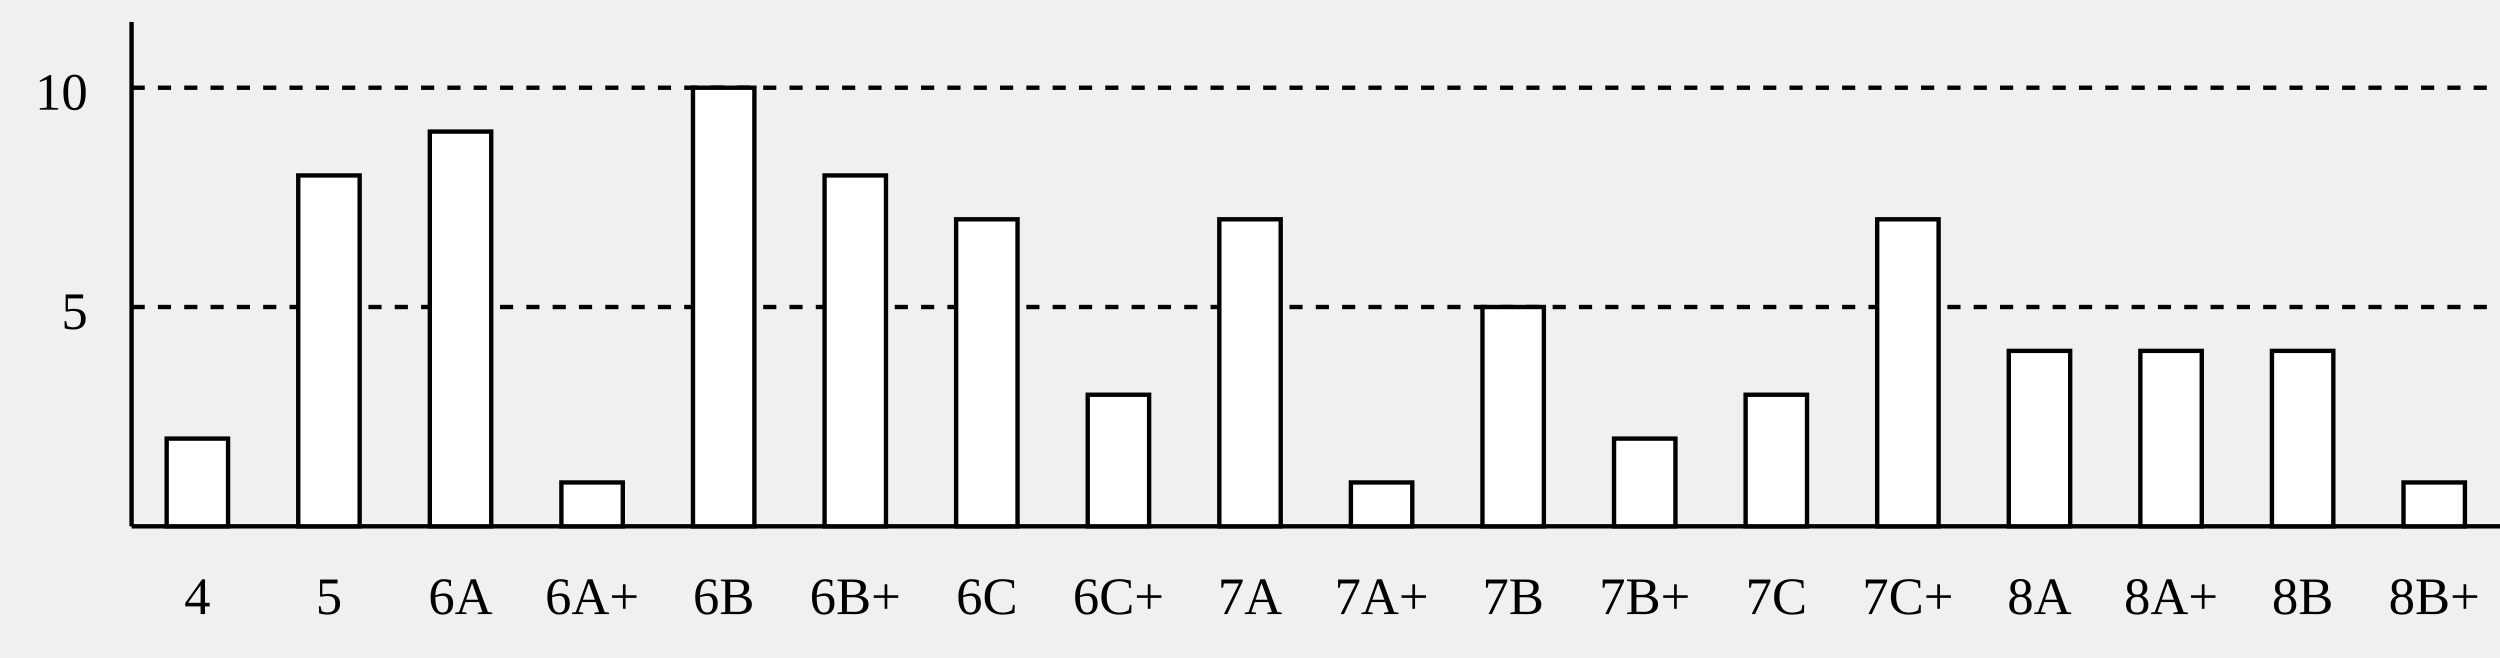
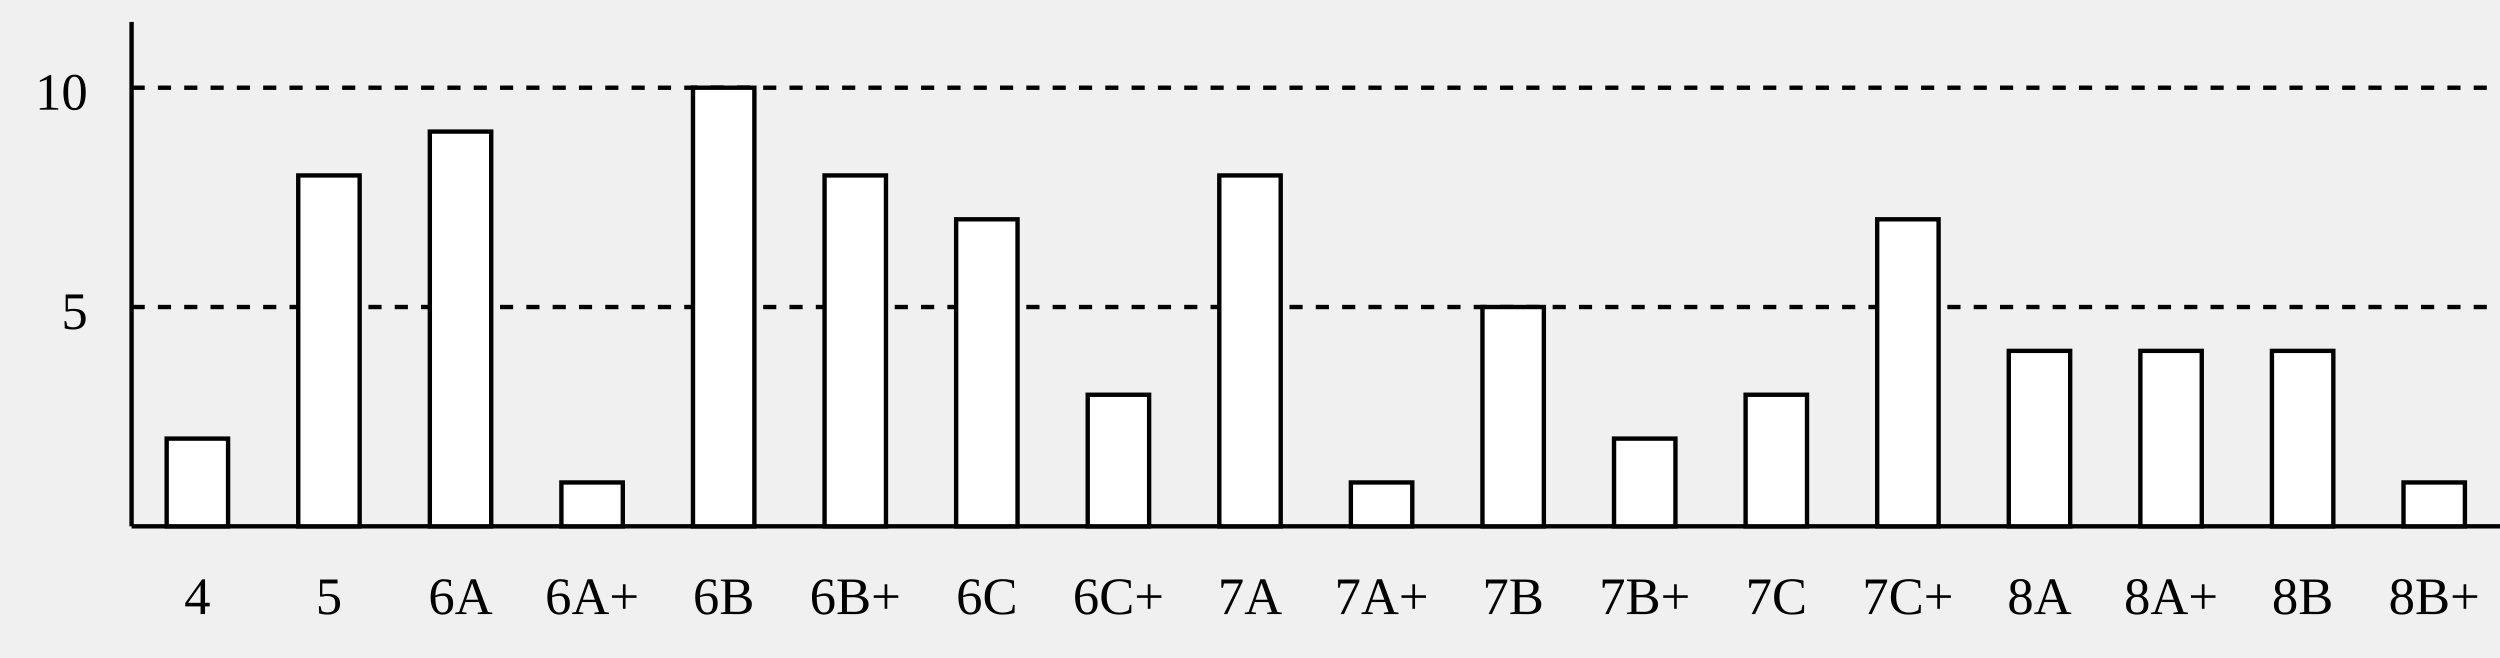
<svg xmlns="http://www.w3.org/2000/svg" width="570" height="150" version="1.1">
  <text x="20" y="25" text-anchor="end">10</text>
  <text x="20" y="75" text-anchor="end">5</text>
  <path d="M30 120 v-115" stroke="black" fill="none" stroke-width="1" />
  <path d="M30 120 h570" stroke="black" fill="none" stroke-width="1" />
  <path d="M30 70 h570" stroke="black" fill="none" stroke-width="1" stroke-dasharray="3" />
  <path d="M30 20 h570" stroke="black" fill="none" stroke-width="1" stroke-dasharray="3" />
  <a href="./boulders/?grade=4">
    <path d="M45 120 h-7 v-20 h14 v20 z" stroke="black" fill="white" stroke-width="1" />
    <text x="45" y="140" text-anchor="middle">4</text>
  </a>
  <a href="./boulders/?grade=5">
    <path d="M75 120 h-7 v-80 h14 v80 z" stroke="black" fill="white" stroke-width="1" />
    <text x="75" y="140" text-anchor="middle">5</text>
  </a>
  <a href="./boulders/?grade=6A">
    <path d="M105 120 h-7 v-90 h14 v90 z" stroke="black" fill="white" stroke-width="1" />
    <text x="105" y="140" text-anchor="middle">6A</text>
  </a>
  <a href="./boulders/?grade=6A%2B">
    <path d="M135 120 h-7 v-10 h14 v10 z" stroke="black" fill="white" stroke-width="1" />
    <text x="135" y="140" text-anchor="middle">6A+</text>
  </a>
  <a href="./boulders/?grade=6B">
    <path d="M165 120 h-7 v-100 h14 v100 z" stroke="black" fill="white" stroke-width="1" />
    <text x="165" y="140" text-anchor="middle">6B</text>
  </a>
  <a href="./boulders/?grade=6B%2B">
    <path d="M195 120 h-7 v-80 h14 v80 z" stroke="black" fill="white" stroke-width="1" />
    <text x="195" y="140" text-anchor="middle">6B+</text>
  </a>
  <a href="./boulders/?grade=6C">
    <path d="M225 120 h-7 v-70 h14 v70 z" stroke="black" fill="white" stroke-width="1" />
    <text x="225" y="140" text-anchor="middle">6C</text>
  </a>
  <a href="./boulders/?grade=6C%2B">
    <path d="M255 120 h-7 v-30 h14 v30 z" stroke="black" fill="white" stroke-width="1" />
    <text x="255" y="140" text-anchor="middle">6C+</text>
  </a>
  <a href="./boulders/?grade=7A">
-     <path d="M285 120 h-7 v-70 h14 v70 z" stroke="black" fill="white" stroke-width="1" />
+     <path d="M285 120 h-7 v-80 h14 v80 z" stroke="black" fill="white" stroke-width="1" />
    <text x="285" y="140" text-anchor="middle">7A</text>
  </a>
  <a href="./boulders/?grade=7A%2B">
    <path d="M315 120 h-7 v-10 h14 v10 z" stroke="black" fill="white" stroke-width="1" />
    <text x="315" y="140" text-anchor="middle">7A+</text>
  </a>
  <a href="./boulders/?grade=7B">
    <path d="M345 120 h-7 v-50 h14 v50 z" stroke="black" fill="white" stroke-width="1" />
    <text x="345" y="140" text-anchor="middle">7B</text>
  </a>
  <a href="./boulders/?grade=7B%2B">
    <path d="M375 120 h-7 v-20 h14 v20 z" stroke="black" fill="white" stroke-width="1" />
    <text x="375" y="140" text-anchor="middle">7B+</text>
  </a>
  <a href="./boulders/?grade=7C">
    <path d="M405 120 h-7 v-30 h14 v30 z" stroke="black" fill="white" stroke-width="1" />
    <text x="405" y="140" text-anchor="middle">7C</text>
  </a>
  <a href="./boulders/?grade=7C%2B">
    <path d="M435 120 h-7 v-70 h14 v70 z" stroke="black" fill="white" stroke-width="1" />
    <text x="435" y="140" text-anchor="middle">7C+</text>
  </a>
  <a href="./boulders/?grade=8A">
    <path d="M465 120 h-7 v-40 h14 v40 z" stroke="black" fill="white" stroke-width="1" />
    <text x="465" y="140" text-anchor="middle">8A</text>
  </a>
  <a href="./boulders/?grade=8A%2B">
    <path d="M495 120 h-7 v-40 h14 v40 z" stroke="black" fill="white" stroke-width="1" />
    <text x="495" y="140" text-anchor="middle">8A+</text>
  </a>
  <a href="./boulders/?grade=8B">
    <path d="M525 120 h-7 v-40 h14 v40 z" stroke="black" fill="white" stroke-width="1" />
    <text x="525" y="140" text-anchor="middle">8B</text>
  </a>
  <a href="./boulders/?grade=8B%2B">
    <path d="M555 120 h-7 v-10 h14 v10 z" stroke="black" fill="white" stroke-width="1" />
    <text x="555" y="140" text-anchor="middle">8B+</text>
  </a>
</svg>
